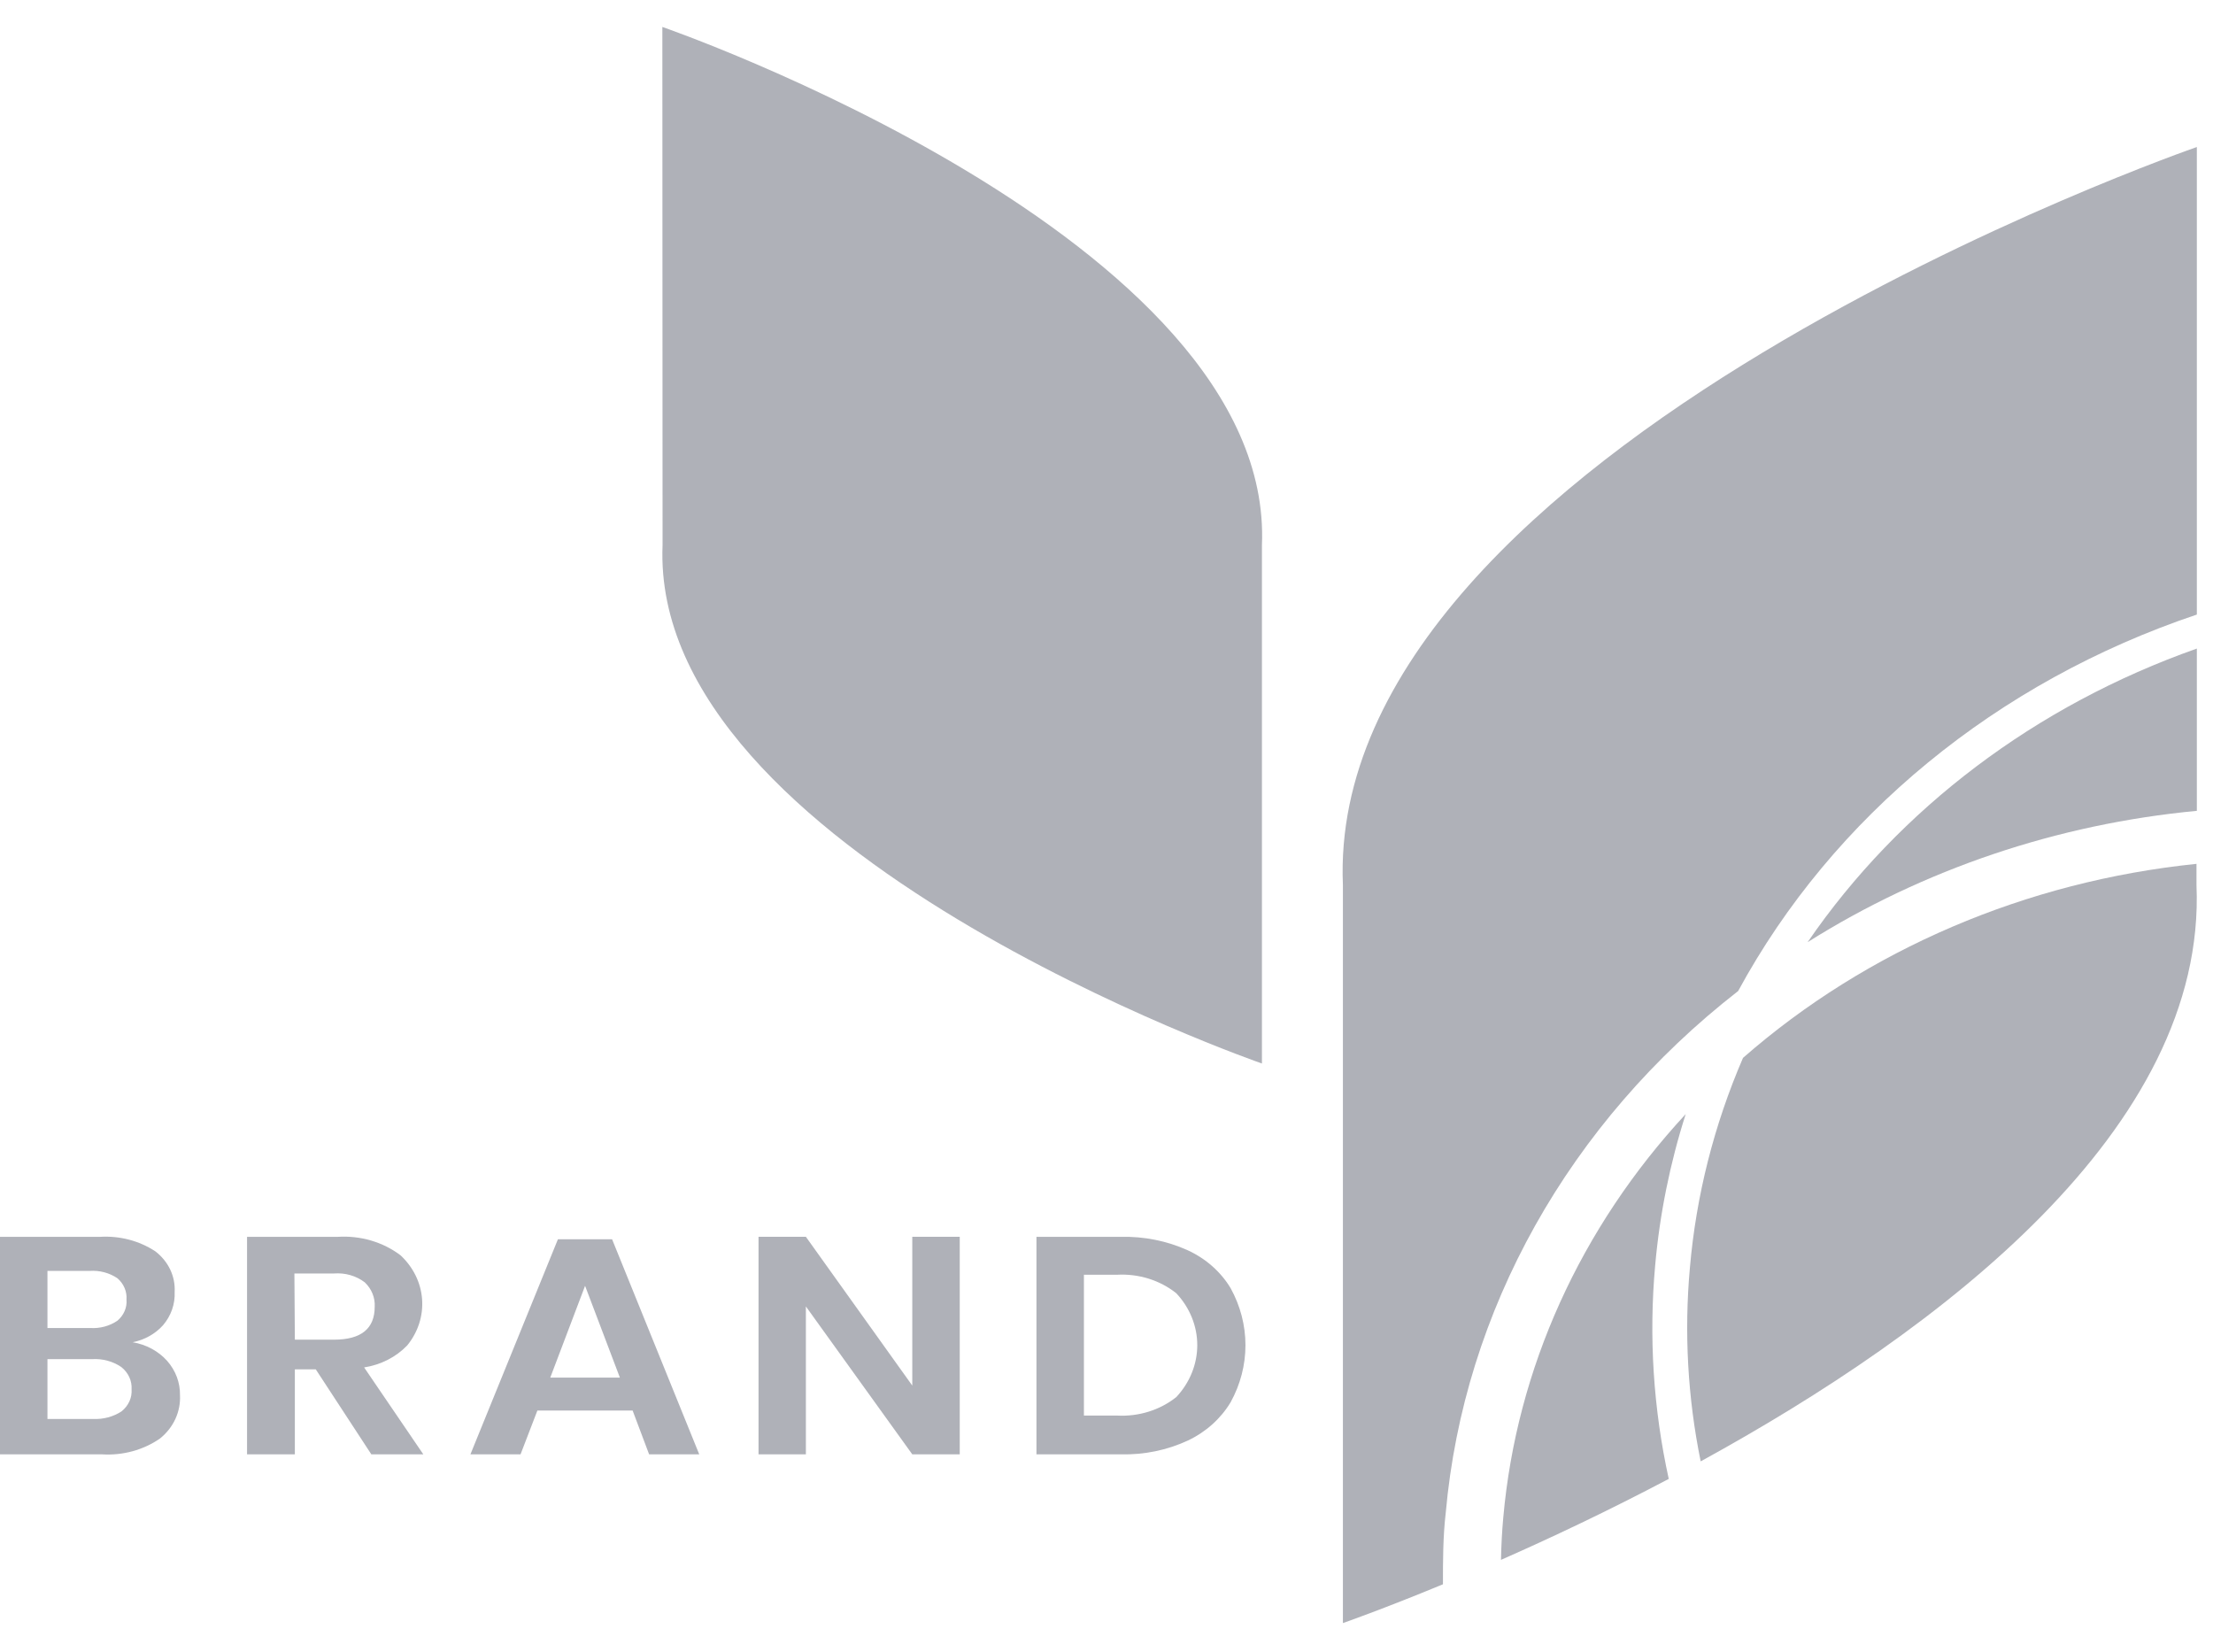
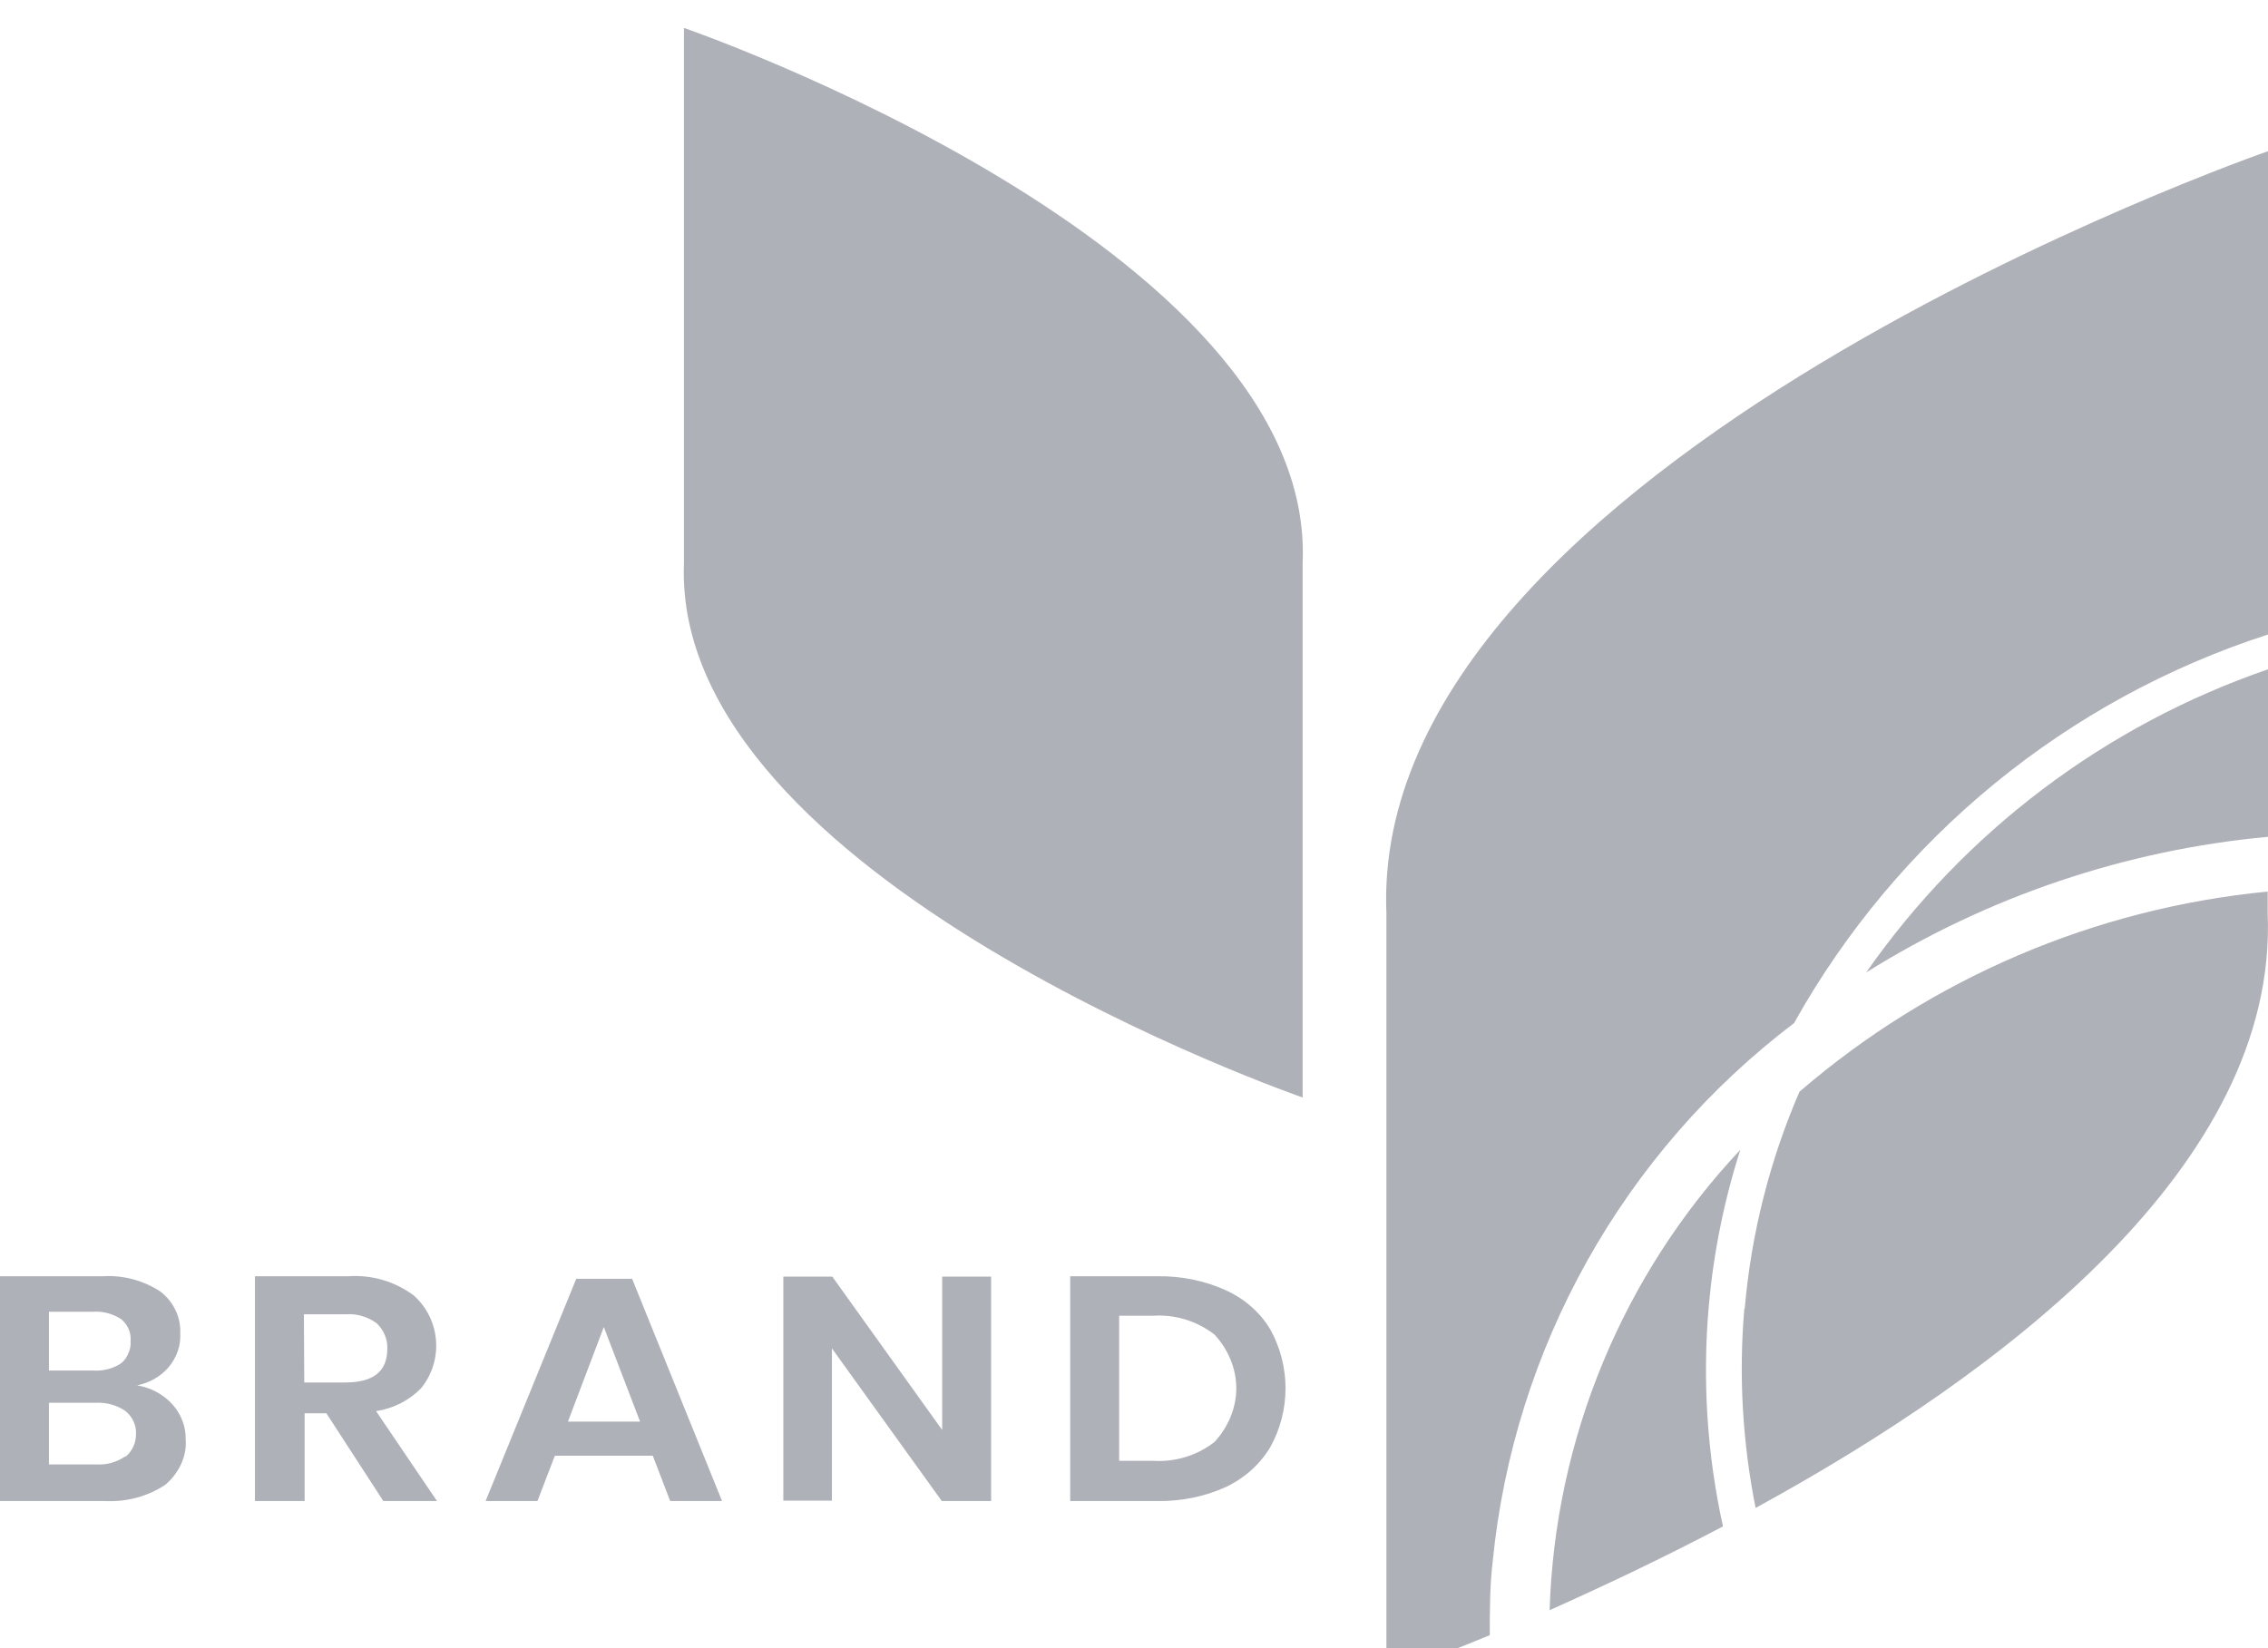
- <svg xmlns="http://www.w3.org/2000/svg" width="63" height="47" viewBox="0 0 63 47" fill="none">
-   <path d="M4.757 38.735C5.001 39.011 5.13 39.357 5.124 39.712C5.136 39.944 5.091 40.175 4.993 40.389C4.895 40.602 4.745 40.793 4.555 40.946C4.082 41.274 3.496 41.434 2.904 41.397H0V35.206H2.844C3.406 35.171 3.963 35.317 4.42 35.617C4.604 35.758 4.749 35.935 4.845 36.136C4.941 36.338 4.984 36.556 4.972 36.775C4.988 37.117 4.871 37.453 4.641 37.722C4.421 37.968 4.116 38.139 3.776 38.206C4.161 38.27 4.509 38.458 4.757 38.735V38.735ZM1.351 37.801H2.567C2.843 37.819 3.117 37.746 3.34 37.595C3.431 37.519 3.502 37.425 3.547 37.32C3.593 37.215 3.611 37.102 3.601 36.99C3.609 36.878 3.591 36.766 3.546 36.661C3.502 36.556 3.432 36.462 3.343 36.385C3.114 36.229 2.831 36.155 2.547 36.176H1.351V37.801ZM3.459 40.175C3.556 40.097 3.633 40 3.683 39.891C3.733 39.782 3.754 39.664 3.746 39.546C3.753 39.426 3.731 39.307 3.68 39.197C3.629 39.087 3.551 38.989 3.452 38.911C3.214 38.749 2.922 38.67 2.626 38.687H1.351V40.39H2.643C2.933 40.405 3.221 40.329 3.459 40.175V40.175Z" fill="#AFB1B8" />
-   <path d="M10.571 41.397L8.989 38.977H8.394V41.397H7.033V35.206H9.61C10.259 35.164 10.901 35.352 11.403 35.732C11.764 36.068 11.981 36.511 12.016 36.98C12.051 37.45 11.902 37.916 11.595 38.294C11.277 38.627 10.843 38.849 10.366 38.923L12.051 41.397H10.571ZM8.394 38.133H9.507C10.28 38.133 10.667 37.821 10.667 37.196C10.675 37.068 10.653 36.94 10.604 36.821C10.556 36.701 10.48 36.592 10.383 36.5C10.138 36.314 9.824 36.224 9.507 36.249H8.381L8.394 38.133Z" fill="#AFB1B8" />
-   <path d="M18.01 40.151H15.298L14.819 41.397H13.392L15.883 35.275H17.425L19.906 41.397H18.479L18.01 40.151ZM17.647 39.213L16.656 36.6L15.665 39.213H17.647Z" fill="#AFB1B8" />
-   <path d="M27.322 41.397H25.971L22.942 37.187V41.397H21.594V35.205H22.942L25.971 39.44V35.205H27.322V41.397Z" fill="#AFB1B8" />
-   <path d="M35.033 39.915C34.753 40.382 34.328 40.763 33.81 41.007C33.222 41.279 32.569 41.413 31.911 41.397H29.506V35.206H31.911C32.568 35.19 33.22 35.321 33.81 35.587C34.328 35.825 34.754 36.202 35.033 36.666C35.311 37.17 35.456 37.726 35.456 38.291C35.456 38.855 35.311 39.411 35.033 39.915V39.915ZM33.487 39.767C33.872 39.355 34.084 38.831 34.084 38.289C34.084 37.747 33.872 37.223 33.487 36.812C33.02 36.439 32.413 36.25 31.795 36.285H30.857V40.293H31.795C32.413 40.328 33.02 40.139 33.487 39.767Z" fill="#AFB1B8" />
-   <path d="M18.856 0.767C18.856 0.767 36.294 6.795 35.925 15.518V30.272C35.925 30.272 18.499 24.241 18.862 15.518L18.856 0.767Z" fill="#AFB1B8" />
-   <path d="M51.46 26.818C54.754 24.743 58.563 23.457 62.54 23.08V18.461C57.958 20.078 54.071 23.01 51.46 26.818V26.818Z" fill="#AFB1B8" />
-   <path d="M49.482 28.209C52.177 23.24 56.85 19.405 62.54 17.493V4.185C62.54 4.185 37.705 12.772 38.23 25.194V46.2C38.23 46.2 39.337 45.816 41.078 45.096C41.078 44.425 41.078 43.747 41.157 43.067C41.671 37.3 44.665 31.956 49.482 28.209V28.209Z" fill="#AFB1B8" />
-   <path d="M47.12 36.013C47.25 34.556 47.541 33.115 47.989 31.712C44.99 34.947 43.173 38.961 42.796 43.191C42.759 43.59 42.739 43.989 42.73 44.401C44.14 43.78 45.782 43.006 47.506 42.096C47.066 40.095 46.936 38.047 47.12 36.013V36.013Z" fill="#AFB1B8" />
-   <path d="M48.108 36.089C47.942 37.929 48.045 39.781 48.415 41.597C55.2 37.879 62.824 32.136 62.53 25.194V24.589C57.682 25.086 53.147 27.026 49.62 30.112C48.795 32.024 48.285 34.039 48.108 36.089V36.089Z" fill="#AFB1B8" />
+ <svg xmlns="http://www.w3.org/2000/svg" fill="none">
+   <path d="M4.76 38.74c.24.27.37.62.36.97.02.23-.03.46-.13.68-.1.21-.24.4-.43.56-.48.32-1.06.48-1.66.45H0v-6.2h2.84a2.6 2.6 0 0 1 1.58.42c.18.14.33.32.42.52.1.2.14.42.13.64.02.34-.1.67-.33.94-.22.25-.52.42-.86.49.38.06.73.25.98.53Zm-3.4-.94h1.2c.28.02.56-.05.78-.2.1-.08.16-.17.2-.28.05-.1.07-.22.06-.33a.7.7 0 0 0-.05-.33.76.76 0 0 0-.2-.27 1.25 1.25 0 0 0-.8-.21h-1.2v1.62Zm2.1 2.38c.1-.08.17-.18.22-.29.05-.1.07-.23.07-.34a.72.72 0 0 0-.07-.35.79.79 0 0 0-.23-.29 1.34 1.34 0 0 0-.82-.22H1.35v1.7h1.3c.28.02.57-.06.8-.22ZM10.57 41.4 9 38.98h-.6v2.42H7.03v-6.2h2.58a2.7 2.7 0 0 1 1.8.53 1.86 1.86 0 0 1 .2 2.56c-.33.34-.77.56-1.24.63l1.68 2.48h-1.48ZM8.4 38.13h1.12c.77 0 1.16-.3 1.16-.93a.85.85 0 0 0-.07-.38.92.92 0 0 0-.22-.32 1.28 1.28 0 0 0-.87-.25H8.38l.01 1.88ZM18.01 40.15H15.3l-.48 1.25h-1.43l2.5-6.13h1.54l2.48 6.13h-1.43L18 40.15Zm-.36-.94-1-2.61-.99 2.61h1.99ZM27.32 41.4h-1.35l-3.03-4.21v4.2H21.6v-6.18h1.35l3.03 4.23v-4.23h1.35v6.19ZM35.03 39.91c-.28.47-.7.85-1.22 1.1-.59.27-1.24.4-1.9.39h-2.4v-6.2h2.4c.66-.01 1.31.12 1.9.39.52.24.94.61 1.22 1.08a3.35 3.35 0 0 1 0 3.24Zm-1.54-.14c.38-.41.6-.94.6-1.48s-.22-1.07-.6-1.48a2.49 2.49 0 0 0-1.7-.52h-.93v4h.94c.61.04 1.22-.15 1.69-.52ZM18.86.77s17.43 6.02 17.06 14.75v14.75S18.5 24.24 18.86 15.52V.77ZM51.46 26.82a25.3 25.3 0 0 1 11.08-3.74v-4.62a22.4 22.4 0 0 0-11.08 8.36Z" fill="#AFB1B8" />
+   <path d="M49.48 28.2a23.1 23.1 0 0 1 13.06-10.7V4.17S37.7 12.78 38.23 25.2V46.2s1.1-.38 2.85-1.1c0-.68 0-1.35.08-2.03a21.28 21.28 0 0 1 8.32-14.86Z" fill="#AFB1B8" />
+   <path d="M47.12 36.01c.13-1.45.42-2.9.87-4.3a19.43 19.43 0 0 0-5.26 12.7c1.41-.63 3.05-1.4 4.78-2.31-.44-2-.57-4.05-.39-6.09ZM48.1 36.09c-.16 1.84-.05 3.7.31 5.5 6.79-3.71 14.41-9.45 14.12-16.4v-.6a23.2 23.2 0 0 0-12.91 5.52 19.26 19.26 0 0 0-1.51 5.98Z" fill="#AFB1B8" />
</svg>
